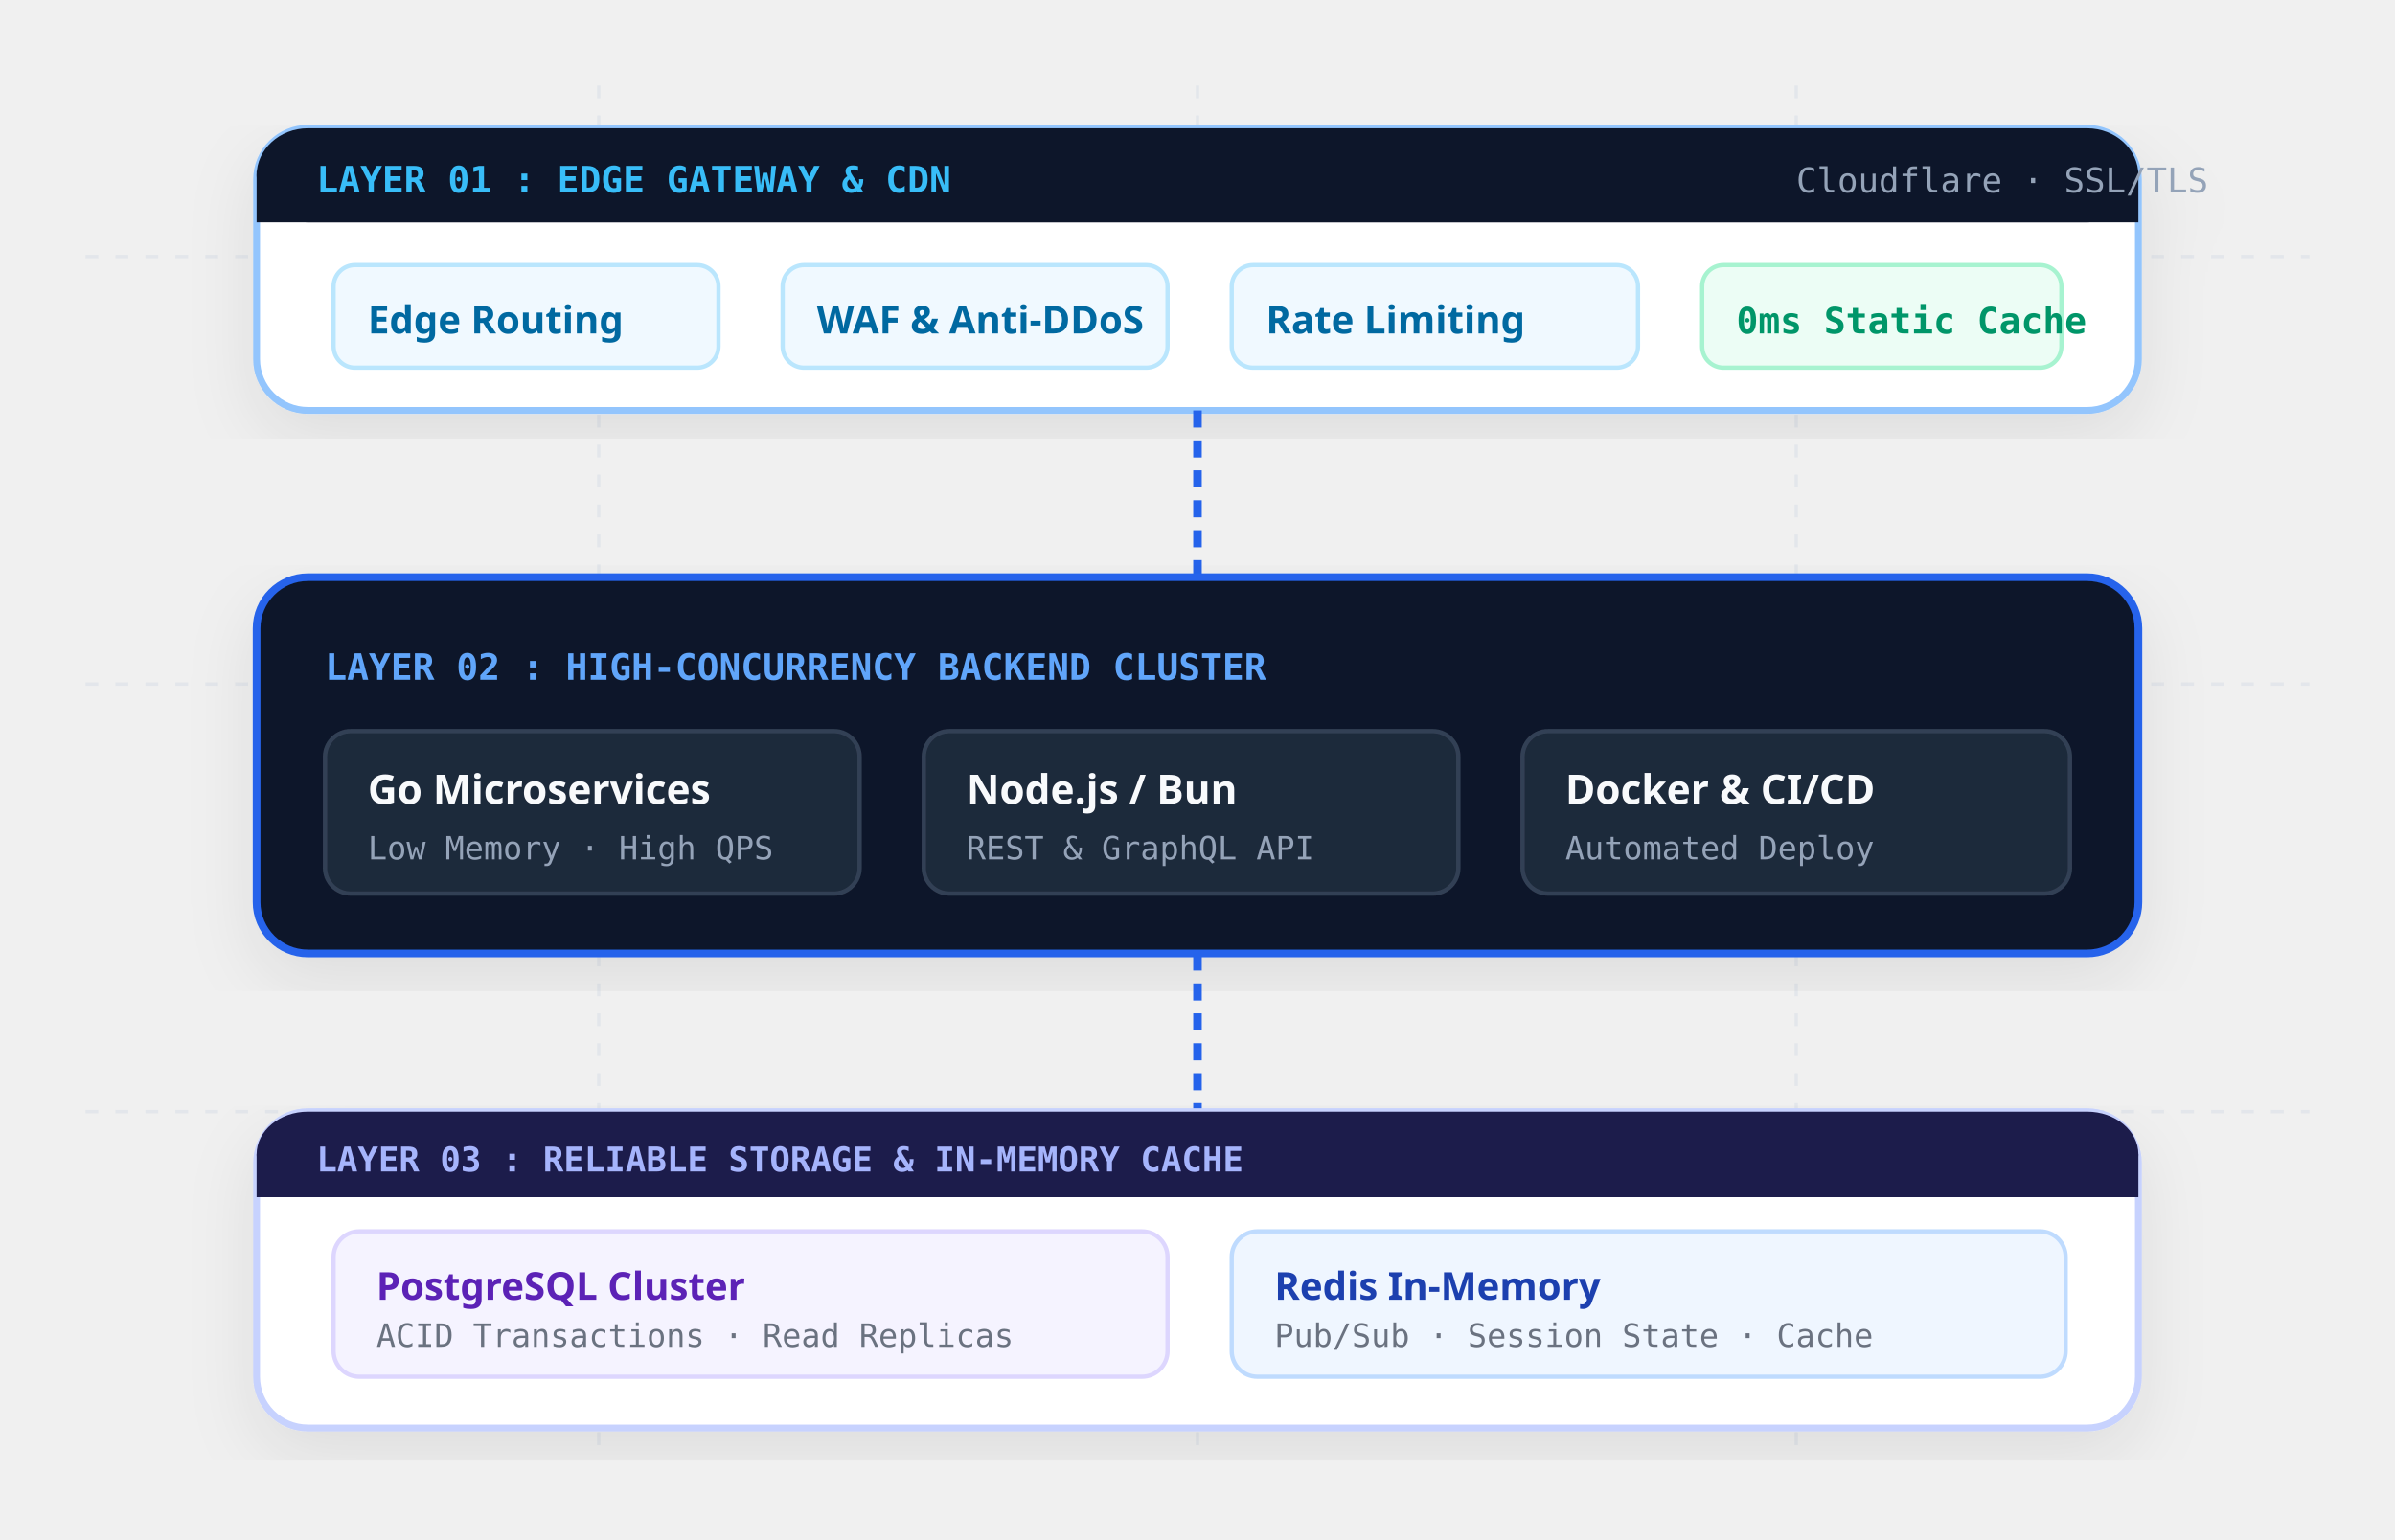
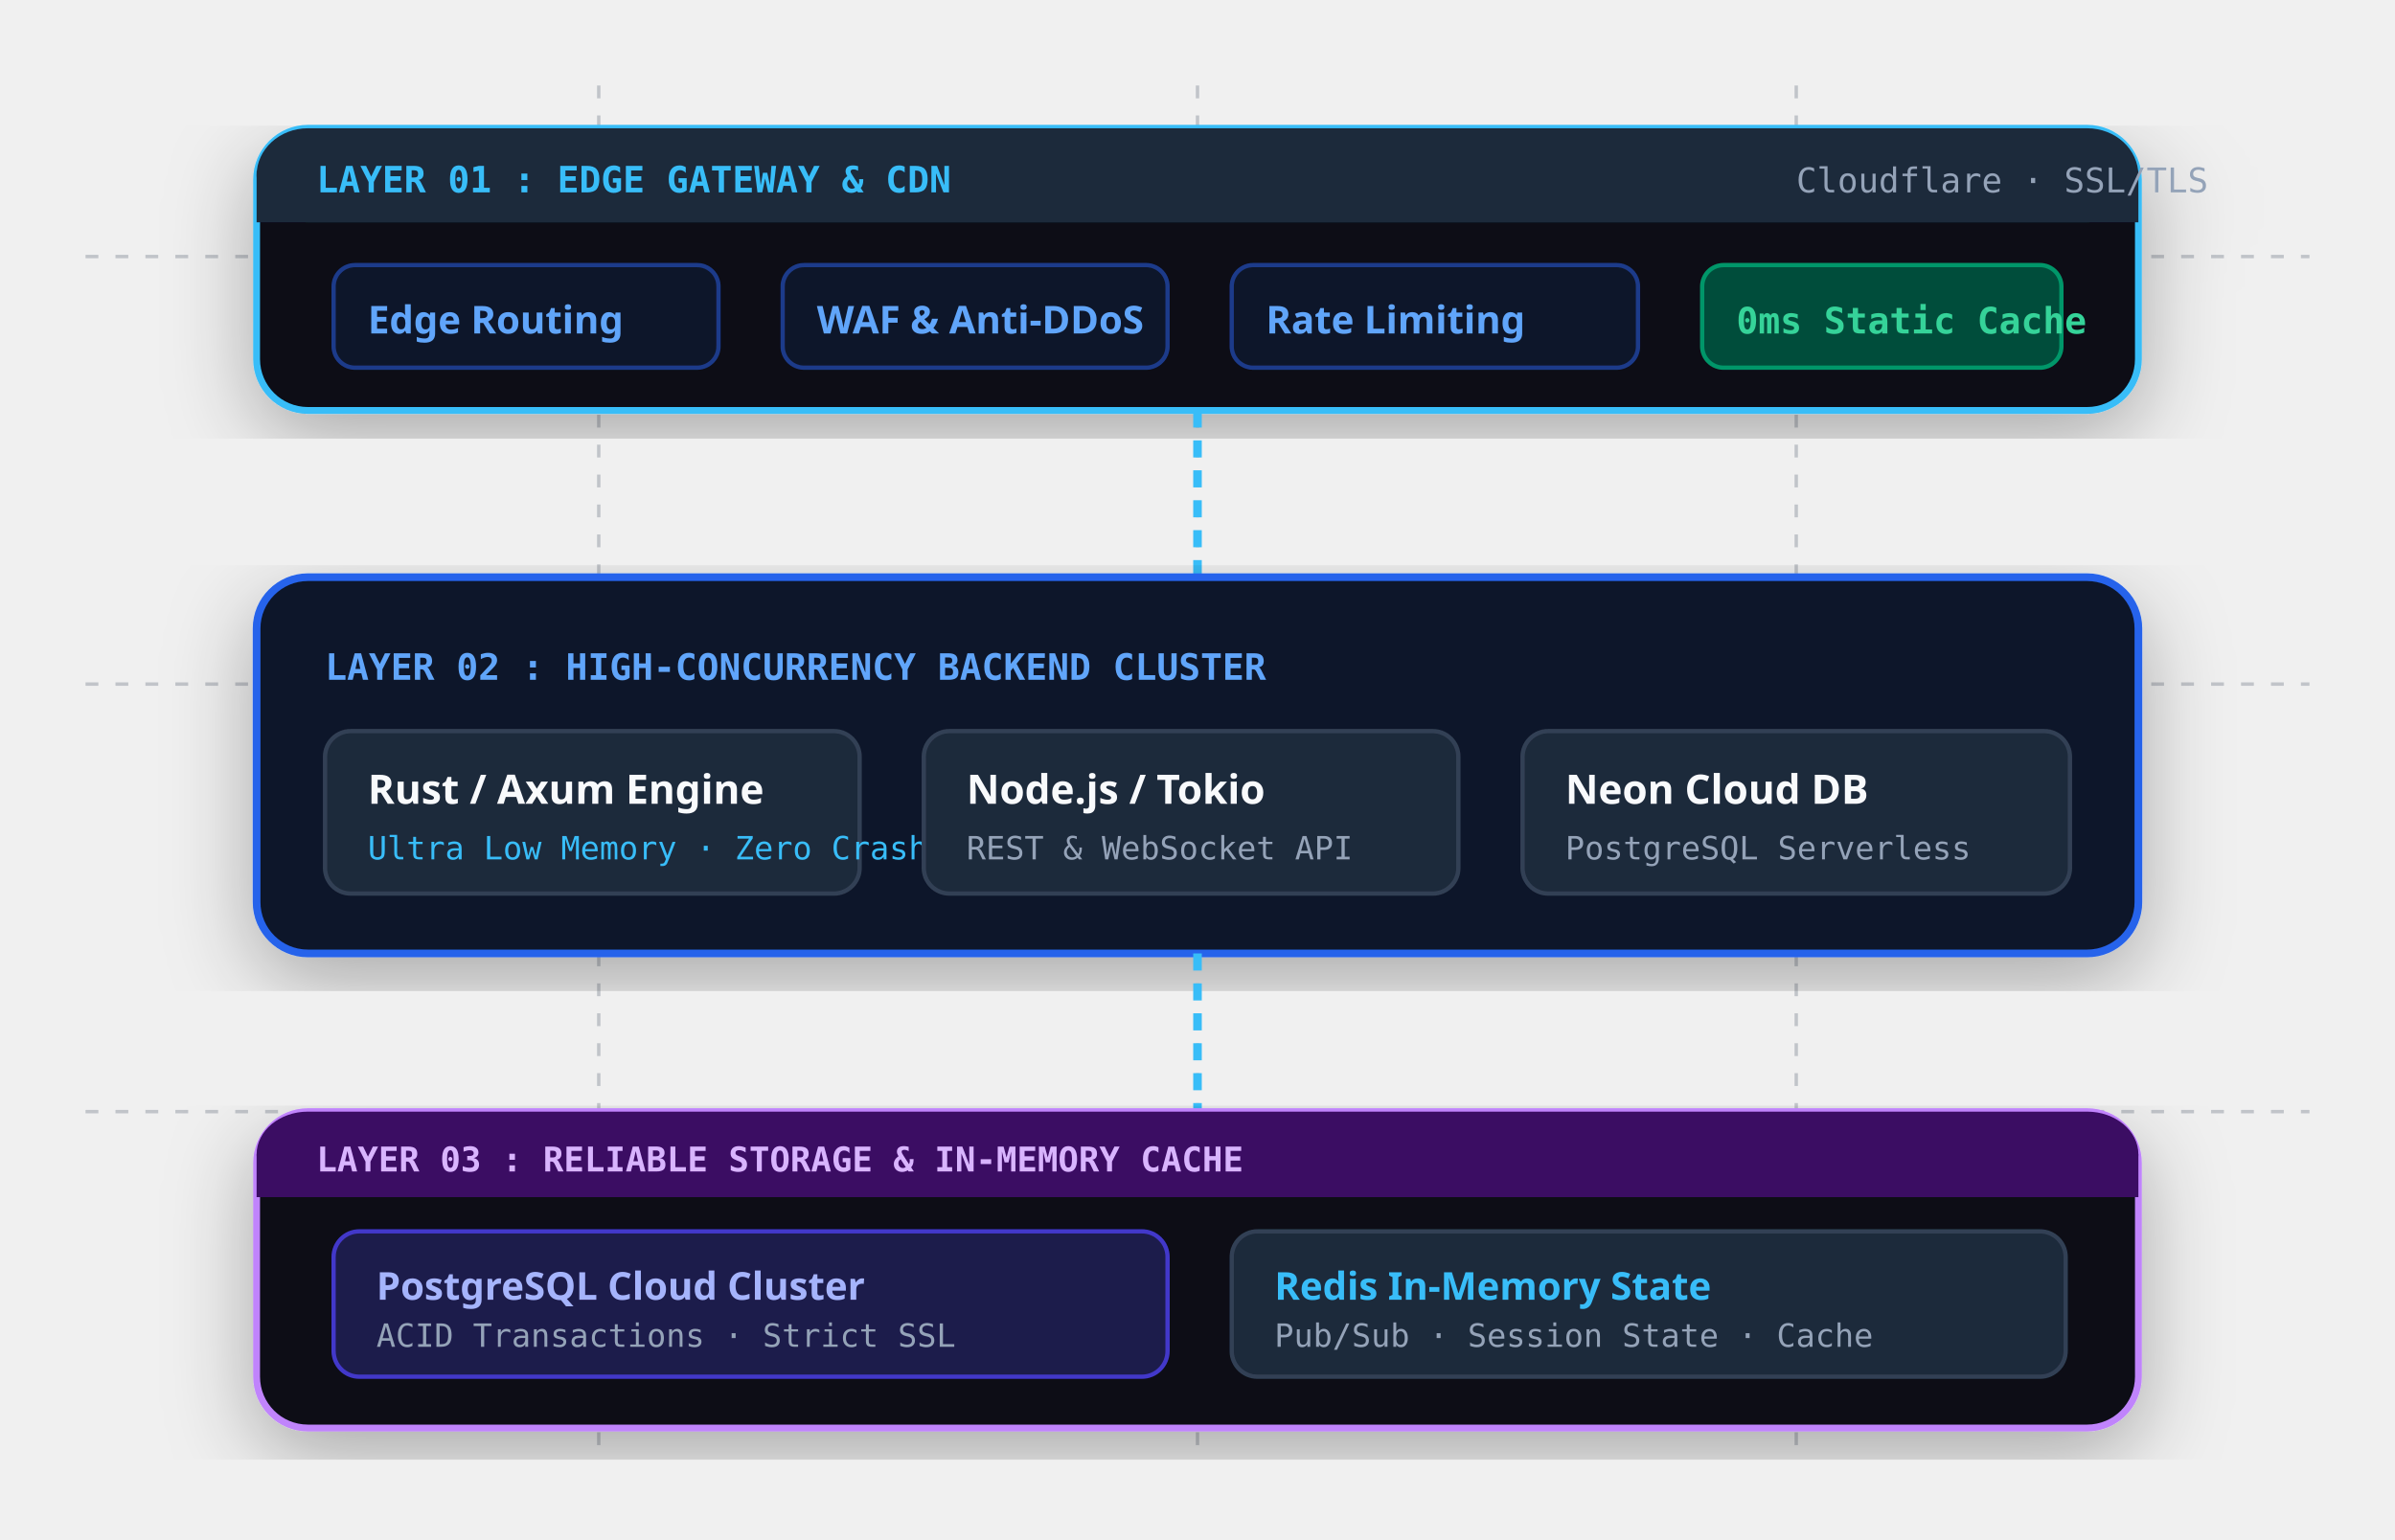
<svg xmlns="http://www.w3.org/2000/svg" viewBox="0 0 560 360" role="img" aria-labelledby="foundationTitle" preserveAspectRatio="xMidYMid meet">
  <defs>
    <linearGradient id="fdGrad" x1="0%" y1="0%" x2="100%" y2="100%">
      <stop offset="0%" stop-color="#1e40af" />
      <stop offset="100%" stop-color="#0284c7" />
    </linearGradient>
    <filter id="fdShadow" x="-10%" y="-10%" width="120%" height="120%">
-       <feDropShadow dx="0" dy="6" stdDeviation="8" flood-color="#0f172a" flood-opacity="0.08" />
+       <feDropShadow dx="0" dy="6" stdDeviation="10" flood-color="#000000" flood-opacity="0.3" />
    </filter>
  </defs>
-   <g opacity="0.35" stroke="#cbd5e1" stroke-width="0.8">
+   <g opacity="0.25" stroke="#334155" stroke-width="0.8">
    <line x1="20" y1="60" x2="540" y2="60" stroke-dasharray="3 4" />
    <line x1="20" y1="160" x2="540" y2="160" stroke-dasharray="3 4" />
    <line x1="20" y1="260" x2="540" y2="260" stroke-dasharray="3 4" />
    <line x1="140" y1="20" x2="140" y2="340" stroke-dasharray="3 4" />
    <line x1="280" y1="20" x2="280" y2="340" stroke-dasharray="3 4" />
    <line x1="420" y1="20" x2="420" y2="340" stroke-dasharray="3 4" />
  </g>
  <g transform="translate(60, 30)" filter="url(#fdShadow)">
-     <rect width="440" height="66" rx="12" fill="#ffffff" stroke="#93c5fd" stroke-width="1.6" />
-     <rect x="0" y="0" width="440" height="22" rx="12" fill="#0f172a" />
-     <rect x="0" y="10" width="440" height="12" fill="#0f172a" />
+     <rect width="440" height="66" rx="12" fill="#090d16" stroke="#38bdf8" stroke-width="1.6" />
+     <rect x="0" y="0" width="440" height="22" rx="12" fill="#1e293b" />
+     <rect x="0" y="10" width="440" height="12" fill="#1e293b" />
    <text x="14" y="15" font-family="ui-monospace, monospace" font-size="8.5" font-weight="bold" fill="#38bdf8">LAYER 01 : EDGE GATEWAY &amp; CDN</text>
    <text x="360" y="15" font-family="ui-monospace, monospace" font-size="8" fill="#94a3b8">Cloudflare · SSL/TLS</text>
    <g transform="translate(18, 32)">
-       <rect width="90" height="24" rx="5" fill="#f0f9ff" stroke="#bae6fd" />
-       <text x="8" y="16" font-family="system-ui, sans-serif" font-size="9" font-weight="bold" fill="#0369a1">Edge Routing</text>
-       <rect x="105" width="90" height="24" rx="5" fill="#f0f9ff" stroke="#bae6fd" />
-       <text x="113" y="16" font-family="system-ui, sans-serif" font-size="9" font-weight="bold" fill="#0369a1">WAF &amp; Anti-DDoS</text>
-       <rect x="210" width="95" height="24" rx="5" fill="#f0f9ff" stroke="#bae6fd" />
-       <text x="218" y="16" font-family="system-ui, sans-serif" font-size="9" font-weight="bold" fill="#0369a1">Rate Limiting</text>
-       <rect x="320" width="84" height="24" rx="5" fill="#ecfdf5" stroke="#a7f3d0" />
-       <text x="328" y="16" font-family="ui-monospace, monospace" font-size="8.5" font-weight="bold" fill="#059669">0ms Static Cache</text>
+       <rect width="90" height="24" rx="5" fill="#0f172a" stroke="#1e3a8a" />
+       <text x="8" y="16" font-family="system-ui, sans-serif" font-size="9" font-weight="bold" fill="#60a5fa">Edge Routing</text>
+       <rect x="105" width="90" height="24" rx="5" fill="#0f172a" stroke="#1e3a8a" />
+       <text x="113" y="16" font-family="system-ui, sans-serif" font-size="9" font-weight="bold" fill="#60a5fa">WAF &amp; Anti-DDoS</text>
+       <rect x="210" width="95" height="24" rx="5" fill="#0f172a" stroke="#1e3a8a" />
+       <text x="218" y="16" font-family="system-ui, sans-serif" font-size="9" font-weight="bold" fill="#60a5fa">Rate Limiting</text>
+       <rect x="320" width="84" height="24" rx="5" fill="#064e3b" stroke="#059669" />
+       <text x="328" y="16" font-family="ui-monospace, monospace" font-size="8.5" font-weight="bold" fill="#34d399">0ms Static Cache</text>
    </g>
  </g>
-   <line x1="280" y1="96" x2="280" y2="135" stroke="#2563eb" stroke-width="2" stroke-dasharray="4 3" />
+   <line x1="280" y1="96" x2="280" y2="135" stroke="#38bdf8" stroke-width="2" stroke-dasharray="4 3" />
  <g transform="translate(60, 135)" filter="url(#fdShadow)">
    <rect width="440" height="88" rx="12" fill="#0f172a" stroke="#2563eb" stroke-width="1.8" />
    <text x="16" y="24" font-family="ui-monospace, monospace" font-size="8.5" font-weight="bold" fill="#60a5fa">LAYER 02 : HIGH-CONCURRENCY BACKEND CLUSTER</text>
    <g transform="translate(16, 36)">
      <rect width="125" height="38" rx="6" fill="#1e293b" stroke="#334155" />
-       <text x="10" y="17" font-family="system-ui, sans-serif" font-size="9.5" font-weight="bold" fill="#f8fafc">Go Microservices</text>
-       <text x="10" y="30" font-family="ui-monospace, monospace" font-size="7.5" fill="#94a3b8">Low Memory · High QPS</text>
+       <text x="10" y="17" font-family="system-ui, sans-serif" font-size="9.5" font-weight="bold" fill="#f8fafc">Rust / Axum Engine</text>
+       <text x="10" y="30" font-family="ui-monospace, monospace" font-size="7.5" fill="#38bdf8">Ultra Low Memory · Zero Crash</text>
      <rect x="140" width="125" height="38" rx="6" fill="#1e293b" stroke="#334155" />
-       <text x="150" y="17" font-family="system-ui, sans-serif" font-size="9.5" font-weight="bold" fill="#f8fafc">Node.js / Bun</text>
-       <text x="150" y="30" font-family="ui-monospace, monospace" font-size="7.5" fill="#94a3b8">REST &amp; GraphQL API</text>
+       <text x="150" y="17" font-family="system-ui, sans-serif" font-size="9.5" font-weight="bold" fill="#f8fafc">Node.js / Tokio</text>
+       <text x="150" y="30" font-family="ui-monospace, monospace" font-size="7.5" fill="#94a3b8">REST &amp; WebSocket API</text>
      <rect x="280" width="128" height="38" rx="6" fill="#1e293b" stroke="#334155" />
-       <text x="290" y="17" font-family="system-ui, sans-serif" font-size="9.5" font-weight="bold" fill="#f8fafc">Docker &amp; CI/CD</text>
-       <text x="290" y="30" font-family="ui-monospace, monospace" font-size="7.5" fill="#94a3b8">Automated Deploy</text>
+       <text x="290" y="17" font-family="system-ui, sans-serif" font-size="9.5" font-weight="bold" fill="#f8fafc">Neon Cloud DB</text>
+       <text x="290" y="30" font-family="ui-monospace, monospace" font-size="7.5" fill="#94a3b8">PostgreSQL Serverless</text>
    </g>
  </g>
-   <line x1="280" y1="223" x2="280" y2="260" stroke="#2563eb" stroke-width="2" stroke-dasharray="4 3" />
+   <line x1="280" y1="223" x2="280" y2="260" stroke="#38bdf8" stroke-width="2" stroke-dasharray="4 3" />
  <g transform="translate(60, 260)" filter="url(#fdShadow)">
-     <rect width="440" height="74" rx="12" fill="#ffffff" stroke="#c7d2fe" stroke-width="1.6" />
-     <rect x="0" y="0" width="440" height="20" rx="12" fill="#1e1b4b" />
-     <rect x="0" y="10" width="440" height="10" fill="#1e1b4b" />
-     <text x="14" y="14" font-family="ui-monospace, monospace" font-size="8" font-weight="bold" fill="#a5b4fc">LAYER 03 : RELIABLE STORAGE &amp; IN-MEMORY CACHE</text>
+     <rect width="440" height="74" rx="12" fill="#090d16" stroke="#c084fc" stroke-width="1.6" />
+     <rect x="0" y="0" width="440" height="20" rx="12" fill="#3b0764" />
+     <rect x="0" y="10" width="440" height="10" fill="#3b0764" />
+     <text x="14" y="14" font-family="ui-monospace, monospace" font-size="8" font-weight="bold" fill="#d8b4fe">LAYER 03 : RELIABLE STORAGE &amp; IN-MEMORY CACHE</text>
    <g transform="translate(18, 28)">
-       <rect width="195" height="34" rx="6" fill="#f5f3ff" stroke="#ddd6fe" />
-       <text x="10" y="16" font-family="system-ui, sans-serif" font-size="9" font-weight="bold" fill="#5b21b6">PostgreSQL Cluster</text>
-       <text x="10" y="27" font-family="ui-monospace, monospace" font-size="7.5" fill="#6b7280">ACID Transactions · Read Replicas</text>
-       <rect x="210" width="195" height="34" rx="6" fill="#eff6ff" stroke="#bfdbfe" />
-       <text x="220" y="16" font-family="system-ui, sans-serif" font-size="9" font-weight="bold" fill="#1e40af">Redis In-Memory</text>
-       <text x="220" y="27" font-family="ui-monospace, monospace" font-size="7.5" fill="#6b7280">Pub/Sub · Session State · Cache</text>
+       <rect width="195" height="34" rx="6" fill="#1e1b4b" stroke="#4338ca" />
+       <text x="10" y="16" font-family="system-ui, sans-serif" font-size="9" font-weight="bold" fill="#a5b4fc">PostgreSQL Cloud Cluster</text>
+       <text x="10" y="27" font-family="ui-monospace, monospace" font-size="7.5" fill="#94a3b8">ACID Transactions · Strict SSL</text>
+       <rect x="210" width="195" height="34" rx="6" fill="#1e293b" stroke="#334155" />
+       <text x="220" y="16" font-family="system-ui, sans-serif" font-size="9" font-weight="bold" fill="#38bdf8">Redis In-Memory State</text>
+       <text x="220" y="27" font-family="ui-monospace, monospace" font-size="7.5" fill="#94a3b8">Pub/Sub · Session State · Cache</text>
    </g>
  </g>
</svg>
